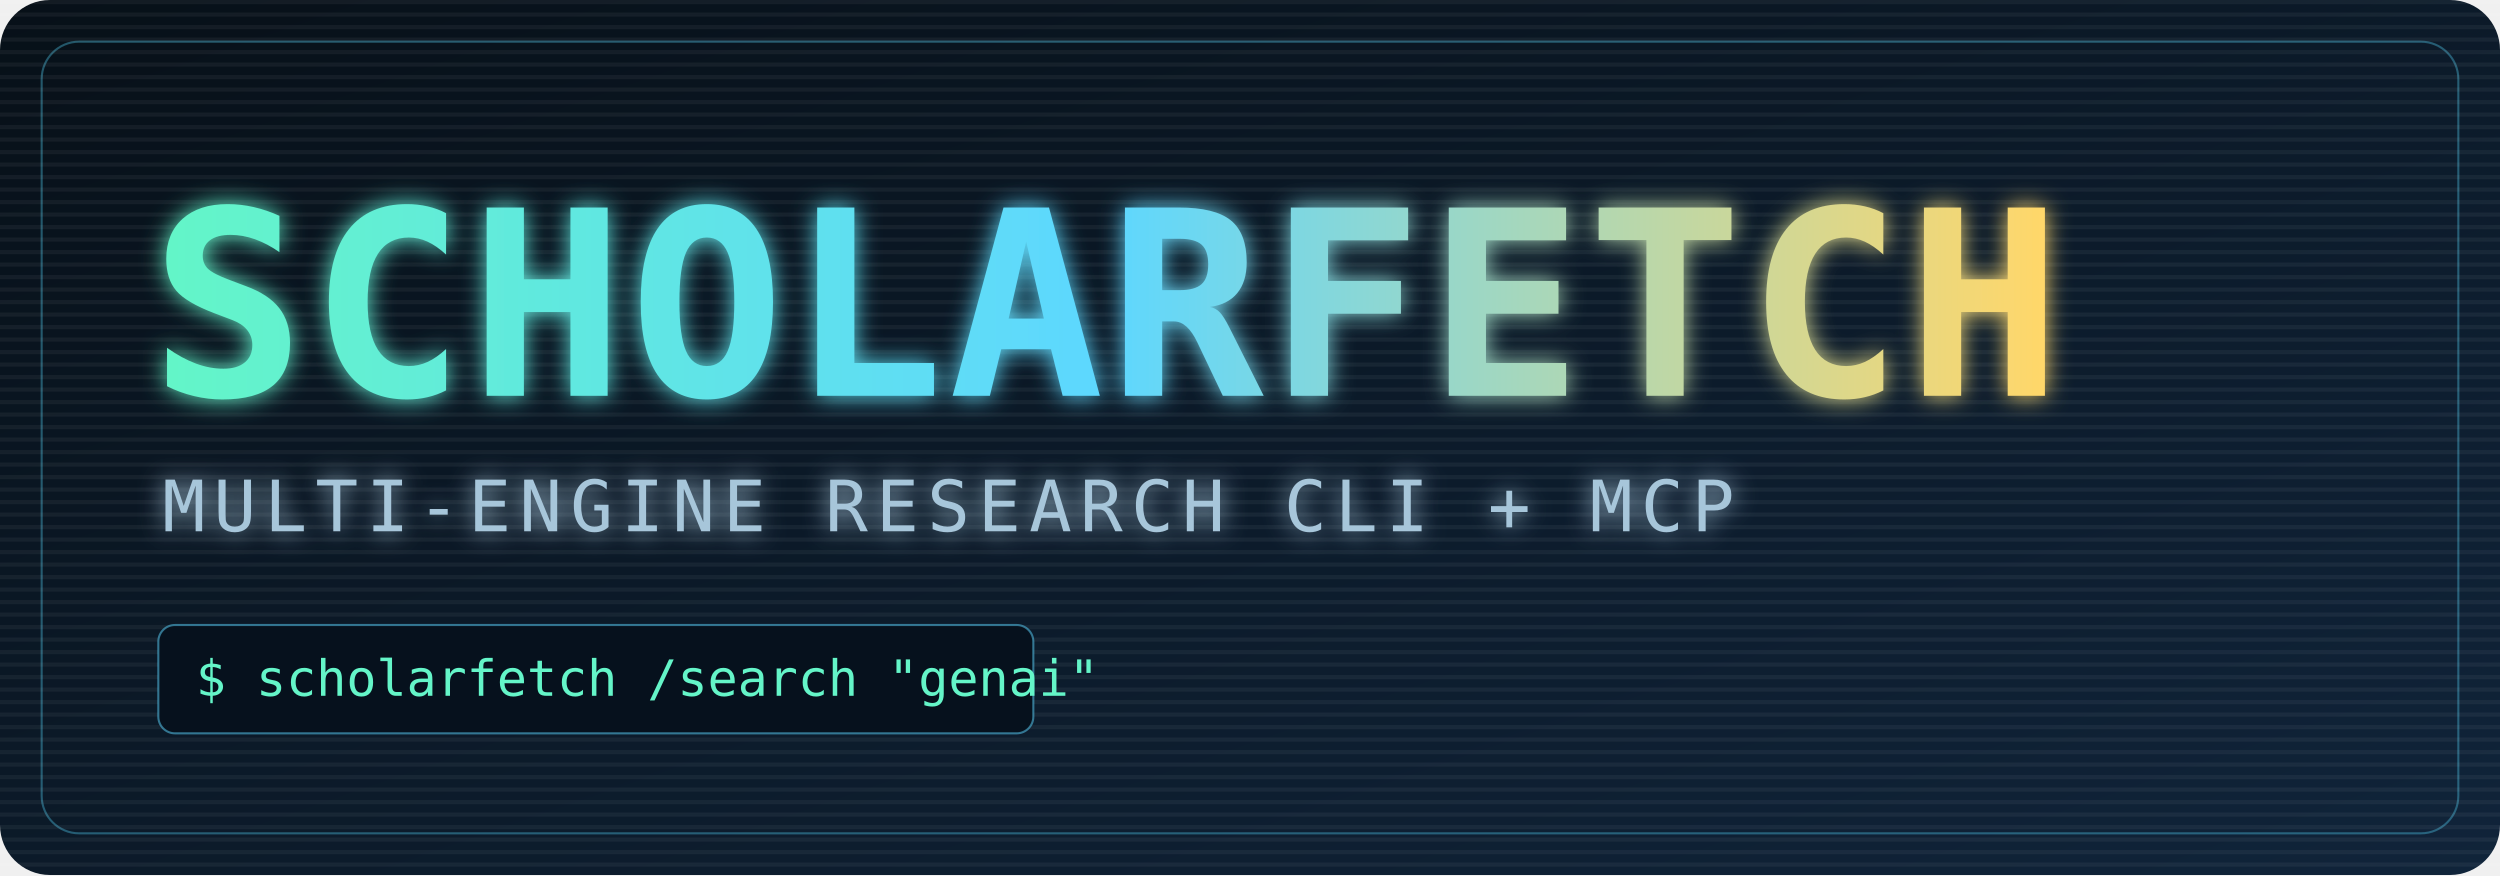
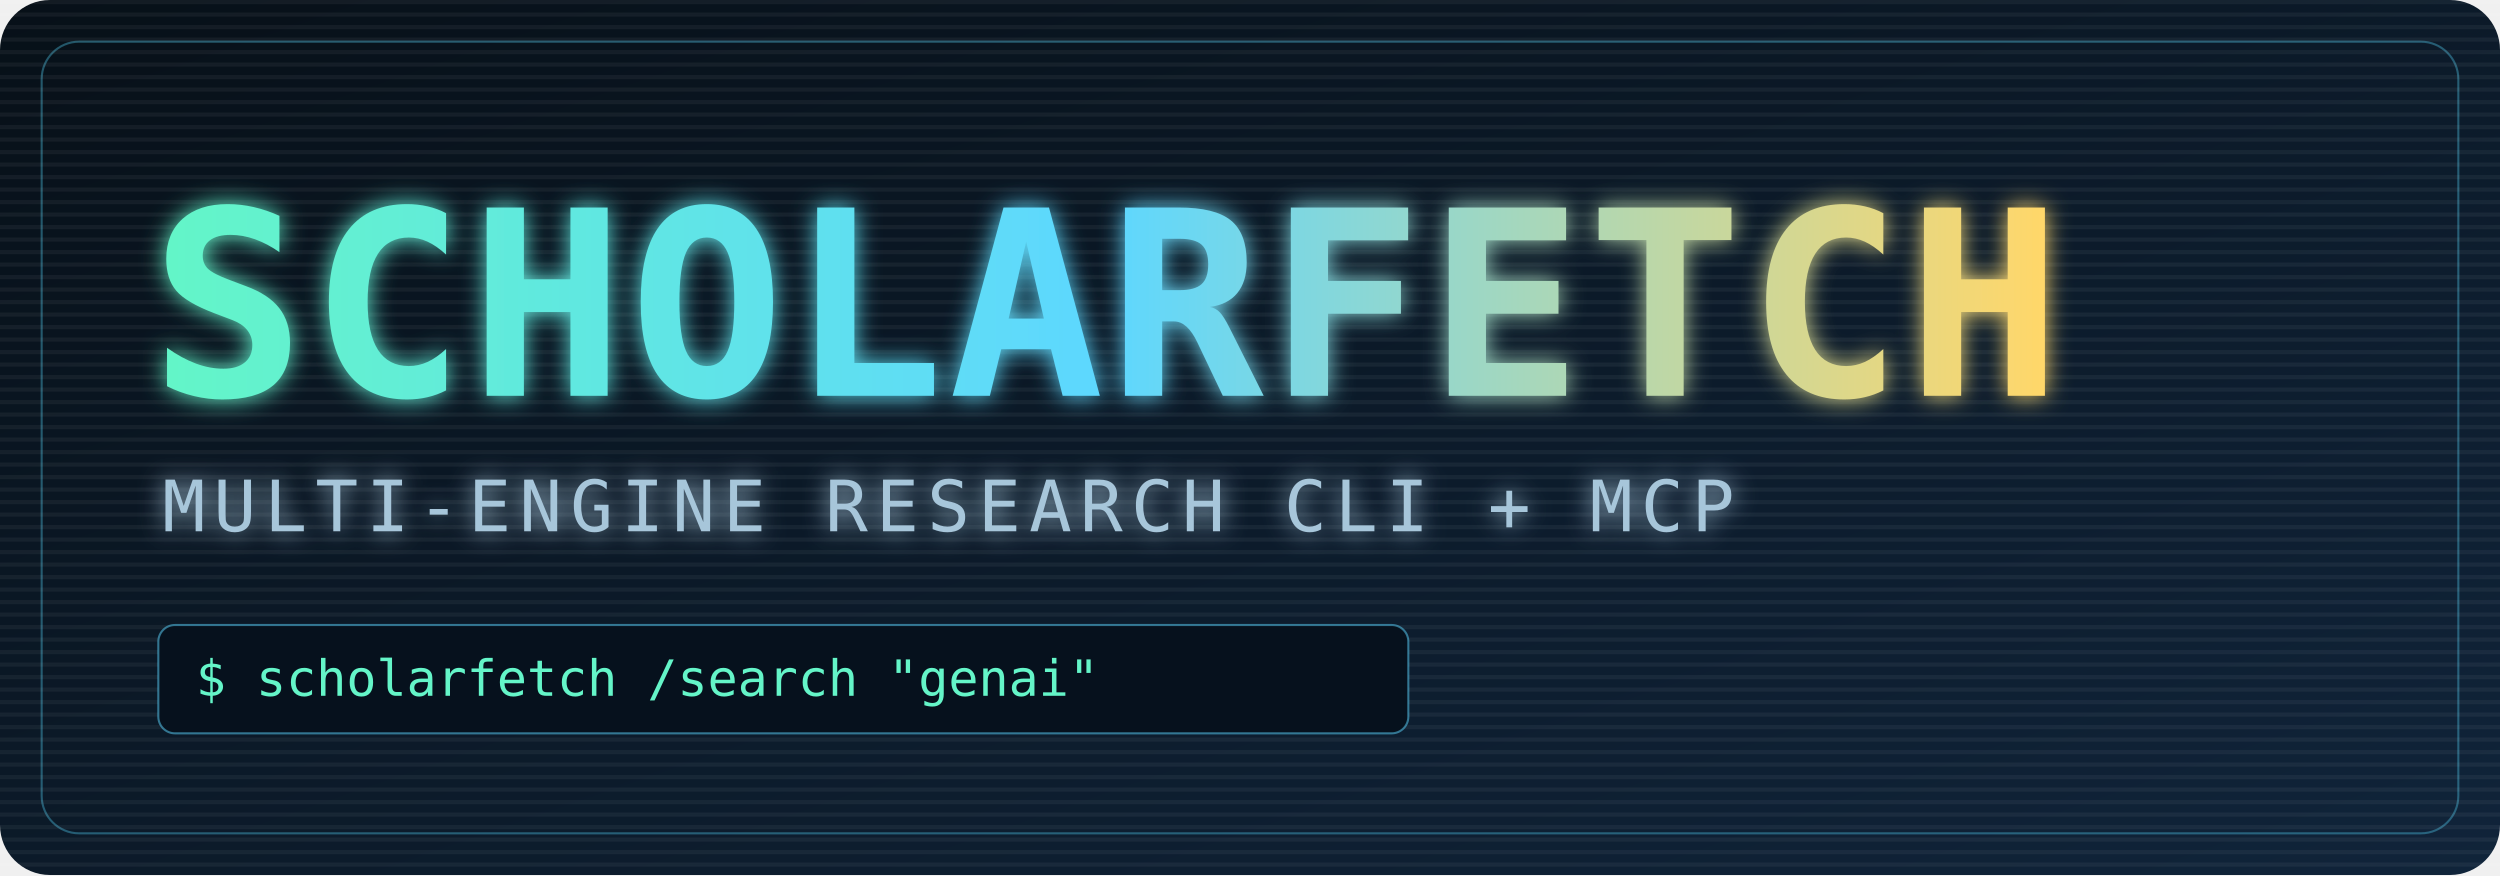
<svg xmlns="http://www.w3.org/2000/svg" width="1200" height="420" viewBox="0 0 1200 420" role="img" aria-labelledby="title desc">
  <defs>
    <linearGradient id="bg" x1="0" y1="0" x2="1" y2="1">
      <stop offset="0%" stop-color="#071018" />
      <stop offset="100%" stop-color="#10243A" />
    </linearGradient>
    <linearGradient id="ink" x1="0" y1="0" x2="1" y2="0">
      <stop offset="0%" stop-color="#64F5C8" />
      <stop offset="50%" stop-color="#5DD7FF" />
      <stop offset="100%" stop-color="#FFD76A" />
    </linearGradient>
    <filter id="glow" x="-20%" y="-40%" width="140%" height="180%">
      <feGaussianBlur stdDeviation="6" result="blur" />
      <feMerge>
        <feMergeNode in="blur" />
        <feMergeNode in="SourceGraphic" />
      </feMerge>
    </filter>
    <pattern id="scanlines" width="6" height="6" patternUnits="userSpaceOnUse">
      <rect width="6" height="2" fill="#FFFFFF" opacity="0.05" />
    </pattern>
  </defs>
  <rect width="1200" height="420" rx="24" fill="url(#bg)" />
  <rect x="20" y="20" width="1160" height="380" rx="18" fill="none" stroke="#56D9FF" stroke-opacity="0.35" />
  <rect width="1200" height="420" fill="url(#scanlines)" />
  <g filter="url(#glow)">
    <text x="72" y="190" fill="url(#ink)" font-family="'Orbitron', 'Eurostile', 'Bank Gothic', monospace" font-size="124" font-weight="800" letter-spacing="2">SCHOLARFETCH</text>
    <text x="78" y="255" fill="#A7C6DA" font-family="'IBM Plex Mono', 'Cascadia Code', monospace" font-size="34" letter-spacing="4">MULTI-ENGINE RESEARCH CLI + MCP</text>
  </g>
  <g transform="translate(76 300)">
-     <rect x="0" y="0" width="420" height="52" rx="8" fill="#06111D" stroke="#5DD7FF" stroke-opacity="0.5" />
+     <rect x="0" y="0" width="600" height="52" rx="8" fill="#06111D" stroke="#5DD7FF" stroke-opacity="0.5" />
    <text x="18" y="34" fill="#64F5C8" font-family="'IBM Plex Mono', 'Cascadia Code', monospace" font-size="24">$ scholarfetch /search "genai"</text>
  </g>
</svg>
